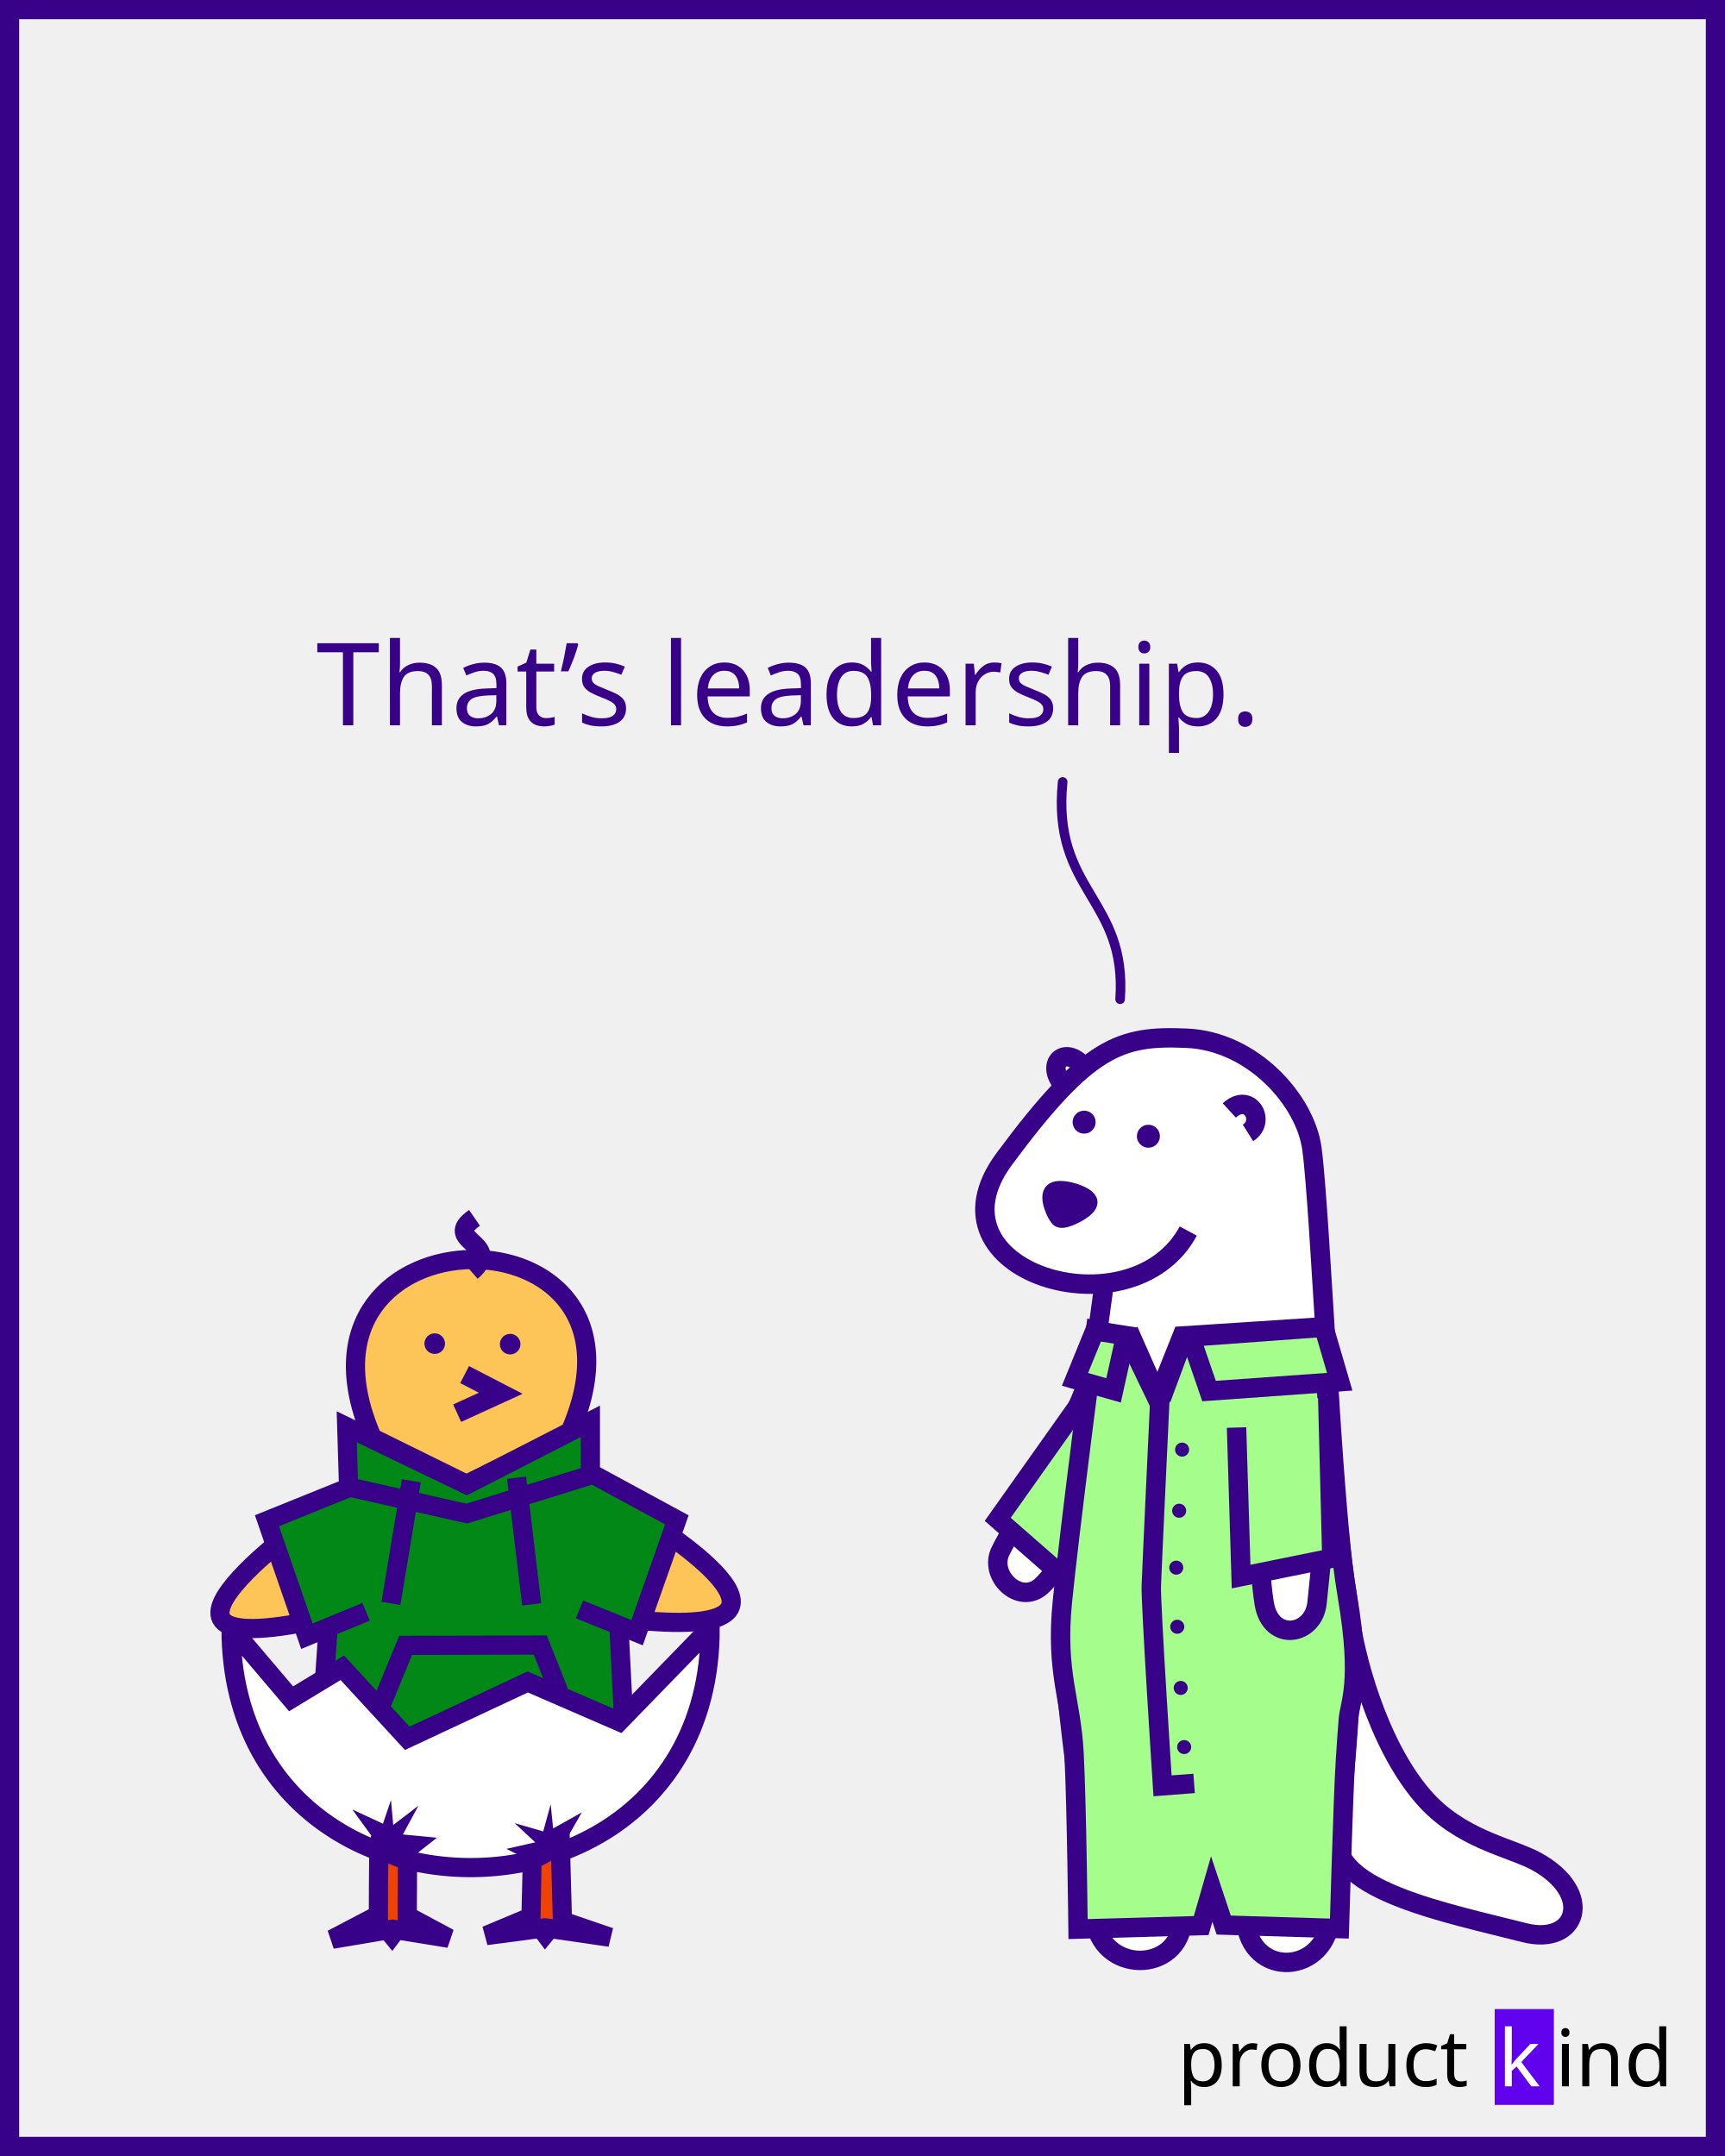
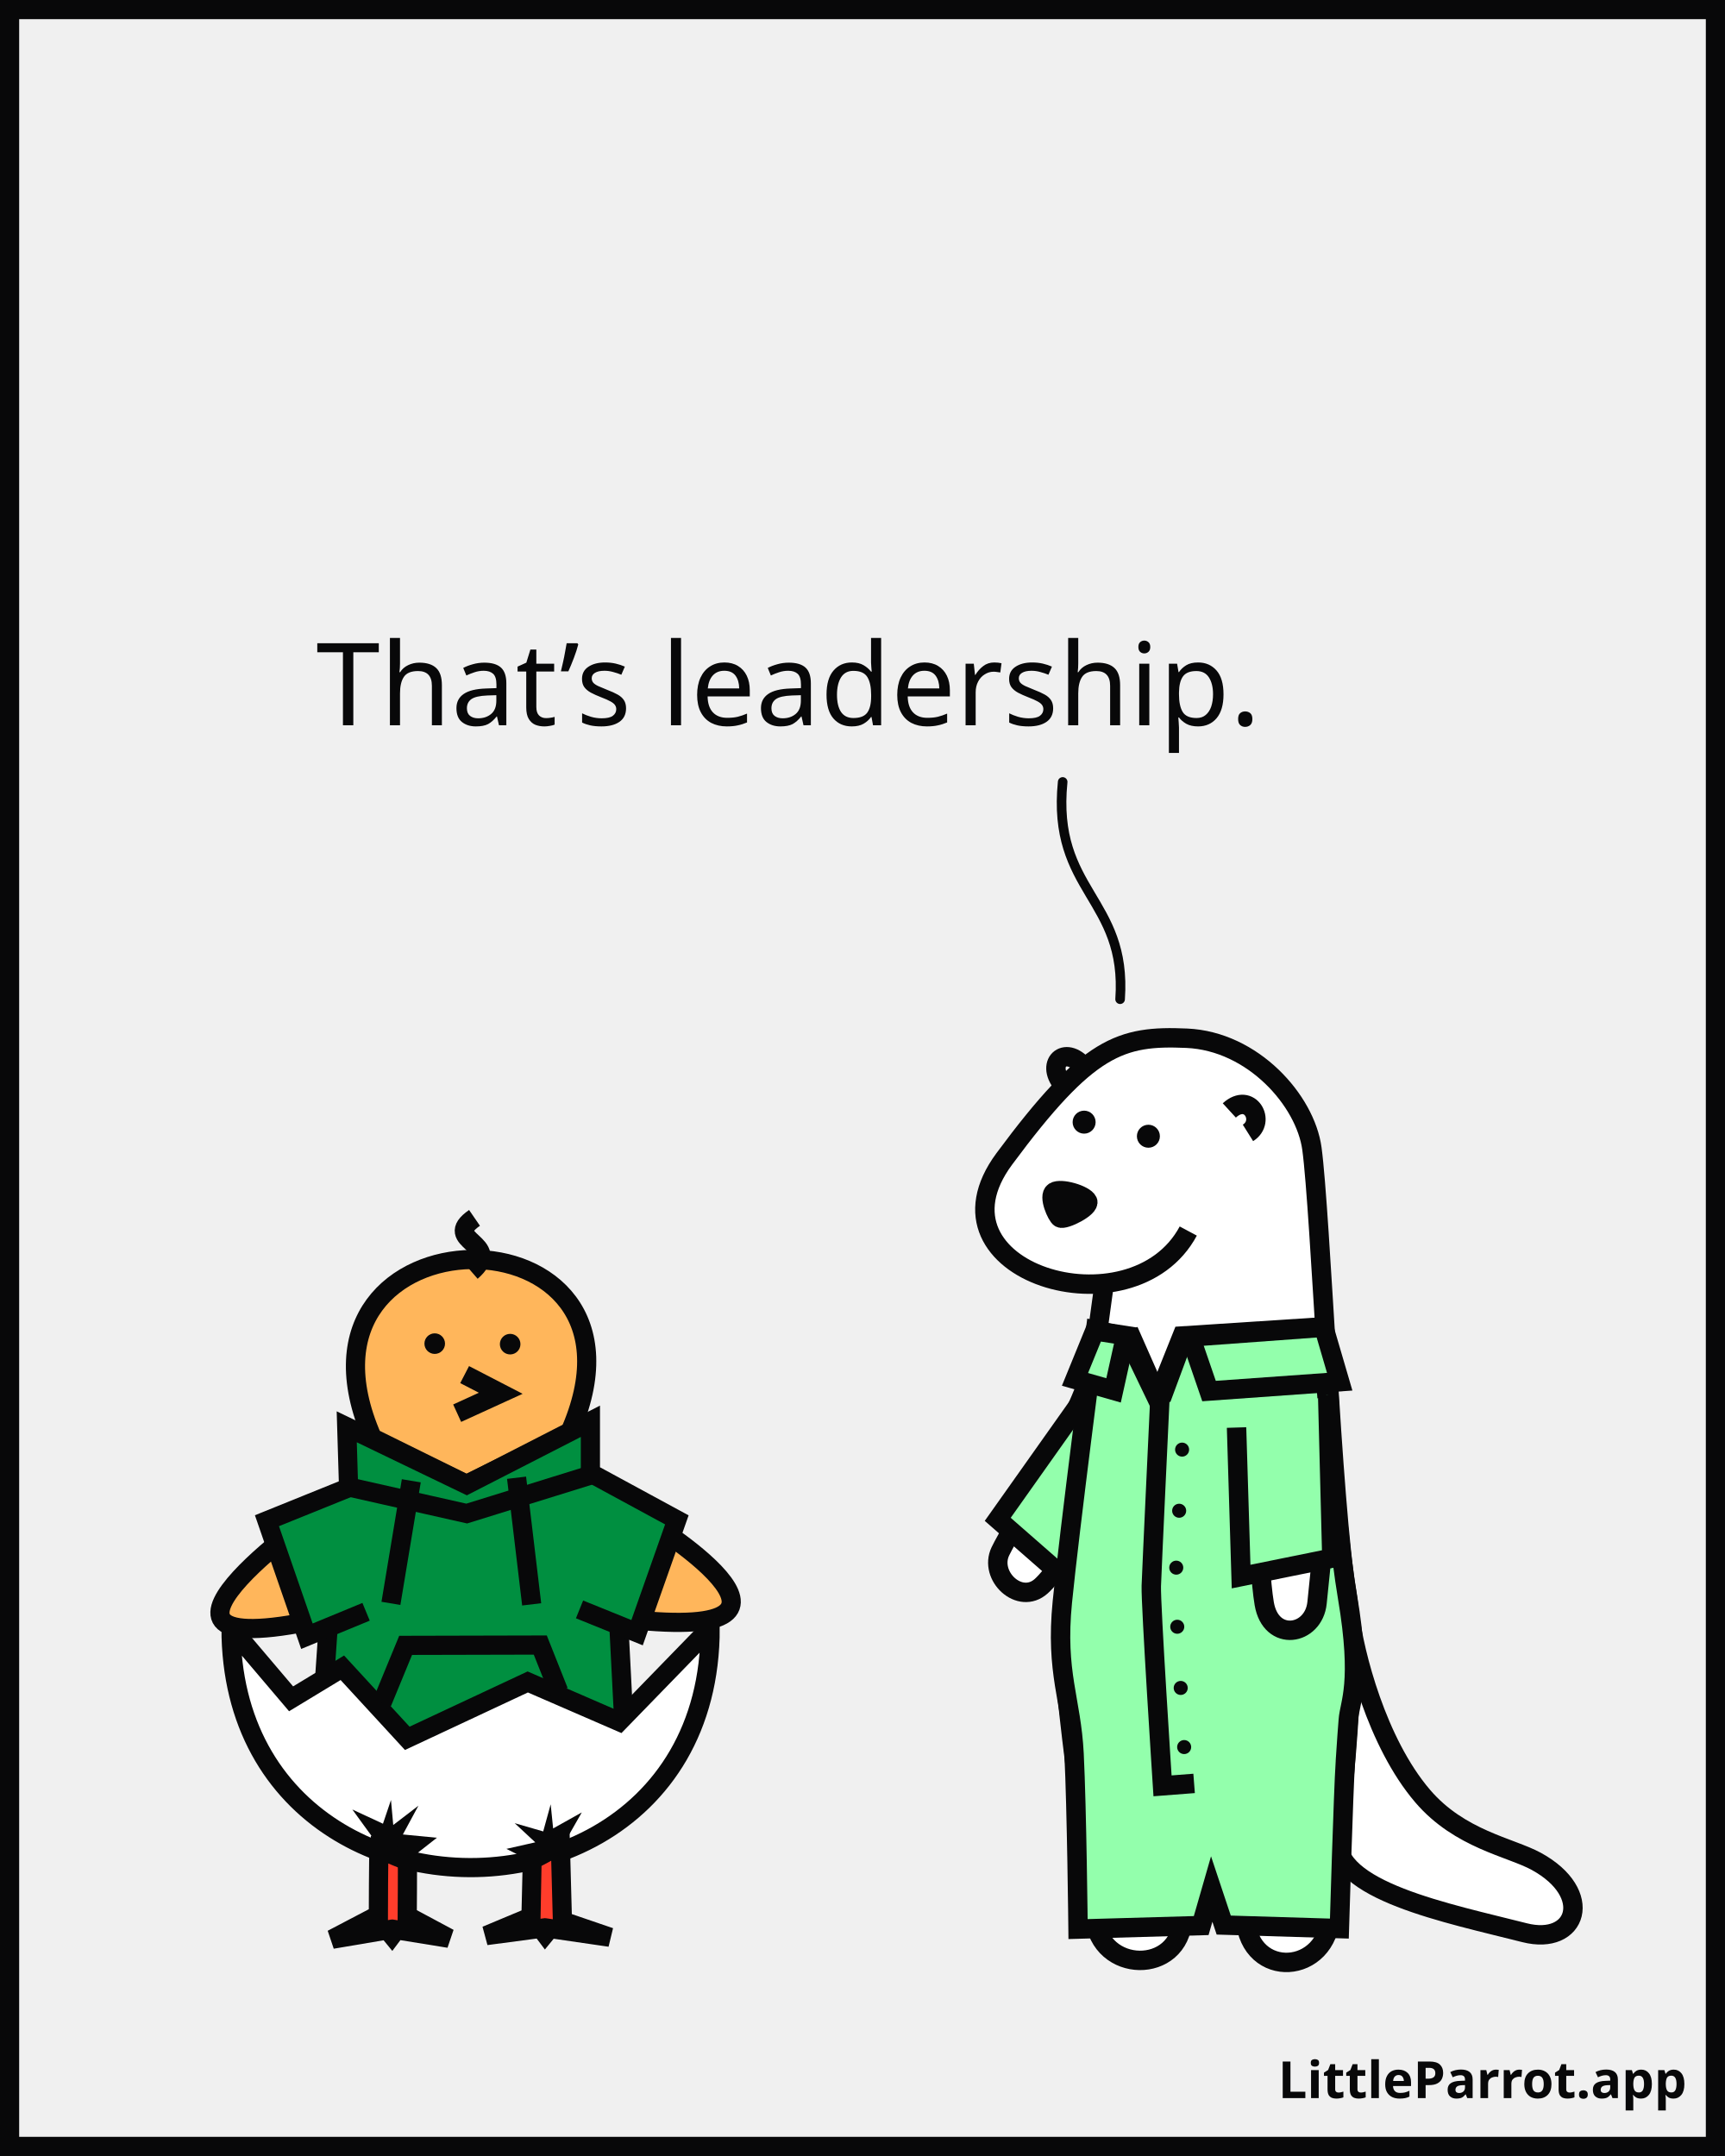
<svg xmlns="http://www.w3.org/2000/svg" width="1080" height="1350" viewBox="0 0 285.75 357.188" version="1.1" id="svg1">
  <defs id="defs1">
    <rect x="337.606" y="293.087" width="868.13" height="871.84" id="rect26" />
    <rect x="358.011" y="335.751" width="877.405" height="734.572" id="rect25" />
    <rect x="418.448" y="244.753" width="748.074" height="801.367" id="rect16" />
    <clipPath clipPathUnits="userSpaceOnUse" id="clipPath32">
-       <rect style="fill:none;fill-opacity:1;fill-rule:nonzero;stroke:#370188;stroke-width:3.175;stroke-dasharray:none;stroke-opacity:1" id="rect33" width="282.575" height="354.012" x="1.587" y="15.875" />
+       <rect style="fill:none;fill-opacity:1;fill-rule:nonzero;stroke:#080809;stroke-width:3.175;stroke-dasharray:none;stroke-opacity:1" id="rect33" width="282.575" height="354.012" x="1.587" y="15.875" />
    </clipPath>
    <clipPath clipPathUnits="userSpaceOnUse" id="clipPath33">
-       <rect style="fill:none;fill-opacity:1;fill-rule:nonzero;stroke:#370188;stroke-width:3.175;stroke-dasharray:none;stroke-opacity:1" id="rect34" width="282.575" height="354.012" x="1.587" y="15.875" transform="scale(-1,1)" />
+       <rect style="fill:none;fill-opacity:1;fill-rule:nonzero;stroke:#080809;stroke-width:3.175;stroke-dasharray:none;stroke-opacity:1" id="rect34" width="282.575" height="354.012" x="1.587" y="15.875" transform="scale(-1,1)" />
    </clipPath>
    <clipPath clipPathUnits="userSpaceOnUse" id="clipPath34">
-       <rect style="fill:none;fill-opacity:1;fill-rule:nonzero;stroke:#370188;stroke-width:3.175;stroke-dasharray:none;stroke-opacity:1" id="rect35" width="282.575" height="354.012" x="1.587" y="15.875" />
+       <rect style="fill:none;fill-opacity:1;fill-rule:nonzero;stroke:#080809;stroke-width:3.175;stroke-dasharray:none;stroke-opacity:1" id="rect35" width="282.575" height="354.012" x="1.587" y="15.875" />
    </clipPath>
    <clipPath clipPathUnits="userSpaceOnUse" id="clipPath35">
-       <rect style="fill:none;fill-opacity:1;fill-rule:nonzero;stroke:#370188;stroke-width:3.175;stroke-dasharray:none;stroke-opacity:1" id="rect36" width="282.575" height="354.012" x="1.587" y="15.875" />
+       <rect style="fill:none;fill-opacity:1;fill-rule:nonzero;stroke:#080809;stroke-width:3.175;stroke-dasharray:none;stroke-opacity:1" id="rect36" width="282.575" height="354.012" x="1.587" y="15.875" />
    </clipPath>
    <clipPath clipPathUnits="userSpaceOnUse" id="clipPath1">
-       <rect style="fill:none;fill-opacity:1;fill-rule:nonzero;stroke:#370188;stroke-width:0.695;stroke-dasharray:none;stroke-opacity:1" id="rect2" width="61.881" height="77.525" x="-167.024" y="-16.952" transform="scale(-1,1)" />
+       <rect style="fill:none;fill-opacity:1;fill-rule:nonzero;stroke:#080809;stroke-width:0.695;stroke-dasharray:none;stroke-opacity:1" id="rect2" width="61.881" height="77.525" x="-167.024" y="-16.952" transform="scale(-1,1)" />
    </clipPath>
    <clipPath clipPathUnits="userSpaceOnUse" id="clipPath2">
-       <rect style="fill:none;fill-opacity:1;fill-rule:nonzero;stroke:#370188;stroke-width:3.175;stroke-dasharray:none;stroke-opacity:1" id="rect3" width="282.575" height="354.012" x="139.648" y="-132.827" transform="rotate(21.21442)" />
+       <rect style="fill:none;fill-opacity:1;fill-rule:nonzero;stroke:#080809;stroke-width:3.175;stroke-dasharray:none;stroke-opacity:1" id="rect3" width="282.575" height="354.012" x="139.648" y="-132.827" transform="rotate(21.21442)" />
    </clipPath>
  </defs>
  <g id="layer1">
-     <text xml:space="preserve" transform="scale(0.2645833)" id="text16" style="font-style:normal;font-variant:normal;font-weight:bold;font-stretch:normal;font-size:60px;font-family:'Josefin Slab';-inkscape-font-specification:'Josefin Slab Bold';text-align:start;letter-spacing:0px;word-spacing:0px;writing-mode:lr-tb;direction:ltr;white-space:pre;shape-inside:url(#rect16);display:inline;fill:#000000;fill-opacity:0;stroke:#370188;stroke-width:12;stroke-opacity:1" />
-     <text xml:space="preserve" transform="scale(0.2645833)" id="text25" style="font-style:normal;font-variant:normal;font-weight:bold;font-stretch:normal;font-size:60px;font-family:'Josefin Slab';-inkscape-font-specification:'Josefin Slab Bold';text-align:start;letter-spacing:0px;word-spacing:0px;writing-mode:lr-tb;direction:ltr;white-space:pre;shape-inside:url(#rect25);display:inline;fill:#000000;fill-opacity:0;stroke:#370188;stroke-width:12;stroke-opacity:1" />
-     <text xml:space="preserve" transform="scale(0.2645833)" id="text26" style="font-style:normal;font-variant:normal;font-weight:bold;font-stretch:normal;font-size:60px;font-family:'Josefin Slab';-inkscape-font-specification:'Josefin Slab Bold';text-align:start;letter-spacing:0px;word-spacing:0px;writing-mode:lr-tb;direction:ltr;white-space:pre;shape-inside:url(#rect26);display:inline;fill:#000000;fill-opacity:0;stroke:#370188;stroke-width:12;stroke-opacity:1" />
-     <rect width="9.802" height="15.875" rx="0" ry="0" fill="#6002ee" stroke-width="0" id="rect1-3-4-39-4-2-0-5-6" x="247.601" y="332.846" />
-     <text font-family="Montserrat" font-size="618.11px" font-weight="200" stroke-width="0" fill="#33333" id="text3-0-3-0-0-5-3-3-2" x="248.337" y="345.427" style="font-style:normal;font-variant:normal;font-weight:300;font-stretch:normal;font-size:13.077px;font-family:Montserrat;-inkscape-font-specification:'Montserrat Light'" transform="scale(0.9993897,1.000611)">
-       <tspan y="345.427" font-weight="200" stroke-width="0" id="tspan1-4-8-6-2-1-2-5-9" style="font-style:normal;font-variant:normal;font-weight:300;font-stretch:normal;font-size:13.077px;font-family:Montserrat;-inkscape-font-specification:'Montserrat Light'">
-         <tspan style="font-style:normal;font-variant:normal;font-weight:300;font-stretch:normal;font-size:13.077px;font-family:Montserrat;-inkscape-font-specification:'Montserrat Light';fill:#ffffff;fill-opacity:1;stroke-width:0" id="tspan3-6-3-13-5-2-1-6-6">k</tspan>
-       </tspan>
-     </text>
-     <text dx="0" dy="0" font-family="Montserrat" font-size="465.256px" font-weight="200" stroke-width="0" fill="#33333" id="text3-0-3-6-8-4-0-8-9" x="195.177" y="345.427" style="font-style:normal;font-variant:normal;font-weight:300;font-stretch:normal;font-size:13.077px;font-family:Montserrat;-inkscape-font-specification:'Montserrat Light'" transform="scale(0.9993897,1.000611)">
-       <tspan y="345.427" font-weight="200" stroke-width="0" id="tspan1-4-8-3-9-0-0-6-9" style="font-style:normal;font-variant:normal;font-weight:300;font-stretch:normal;font-size:13.077px;font-family:Montserrat;-inkscape-font-specification:'Montserrat Light'">product</tspan>
-     </text>
-     <text font-family="Montserrat" font-size="465.256px" font-weight="200" stroke-width="0" fill="#33333" id="text3-0-3-6-4-3-4-3-7-8" x="257.784" y="345.427" style="font-style:normal;font-variant:normal;font-weight:300;font-stretch:normal;font-size:13.077px;font-family:Montserrat;-inkscape-font-specification:'Montserrat Light'" transform="scale(0.9993897,1.000611)">
-       <tspan y="345.427" font-weight="200" stroke-width="0" id="tspan1-4-8-3-6-9-9-9-7-0" style="font-style:normal;font-variant:normal;font-weight:300;font-stretch:normal;font-size:13.077px;font-family:Montserrat;-inkscape-font-specification:'Montserrat Light'">ind</tspan>
-     </text>
-     <text xml:space="preserve" style="font-style:normal;font-variant:normal;font-weight:normal;font-stretch:normal;font-size:19.05px;font-family:'Nanum Pen';-inkscape-font-specification:'Nanum Pen';text-align:end;letter-spacing:0px;word-spacing:0px;writing-mode:lr-tb;direction:ltr;text-anchor:end;white-space:pre;inline-size:215.43;display:inline;fill:#370188;fill-opacity:1;stroke:none;stroke-width:1.587;stroke-linecap:round;stroke-dasharray:none;stroke-opacity:1" x="101.105" y="156.497" id="text17" transform="translate(132.4891,-36.33768)">
+     <text xml:space="preserve" transform="scale(0.2645833)" id="text16" style="font-style:normal;font-variant:normal;font-weight:bold;font-stretch:normal;font-size:60px;font-family:'Josefin Slab';-inkscape-font-specification:'Josefin Slab Bold';text-align:start;letter-spacing:0px;word-spacing:0px;writing-mode:lr-tb;direction:ltr;white-space:pre;shape-inside:url(#rect16);display:inline;fill:#080809;fill-opacity:0;stroke:#080809;stroke-width:12;stroke-opacity:1" />
+     <text xml:space="preserve" transform="scale(0.2645833)" id="text25" style="font-style:normal;font-variant:normal;font-weight:bold;font-stretch:normal;font-size:60px;font-family:'Josefin Slab';-inkscape-font-specification:'Josefin Slab Bold';text-align:start;letter-spacing:0px;word-spacing:0px;writing-mode:lr-tb;direction:ltr;white-space:pre;shape-inside:url(#rect25);display:inline;fill:#080809;fill-opacity:0;stroke:#080809;stroke-width:12;stroke-opacity:1" />
+     <text xml:space="preserve" transform="scale(0.2645833)" id="text26" style="font-style:normal;font-variant:normal;font-weight:bold;font-stretch:normal;font-size:60px;font-family:'Josefin Slab';-inkscape-font-specification:'Josefin Slab Bold';text-align:start;letter-spacing:0px;word-spacing:0px;writing-mode:lr-tb;direction:ltr;white-space:pre;shape-inside:url(#rect26);display:inline;fill:#080809;fill-opacity:0;stroke:#080809;stroke-width:12;stroke-opacity:1" />
+     <text xml:space="preserve" style="font-style:normal;font-variant:normal;font-weight:normal;font-stretch:normal;font-size:19.05px;font-family:'Nanum Pen';-inkscape-font-specification:'Nanum Pen';text-align:end;letter-spacing:0px;word-spacing:0px;writing-mode:lr-tb;direction:ltr;text-anchor:end;white-space:pre;inline-size:215.43;display:inline;fill:#080809;fill-opacity:1;stroke:none;stroke-width:1.587;stroke-linecap:round;stroke-dasharray:none;stroke-opacity:1" x="101.105" y="156.497" id="text17" transform="translate(132.4891,-36.33768)">
      <tspan x="101.105" y="156.497" id="tspan2">That’s leadership.</tspan>
    </text>
-     <rect style="fill:none;fill-opacity:1;fill-rule:nonzero;stroke:#370188;stroke-width:3.175;stroke-dasharray:none;stroke-opacity:1" id="rect113-4-2" width="282.575" height="354.012" x="1.587" y="1.587" />
-     <path style="fill:#ffffff;fill-opacity:1;stroke:#370188;stroke-width:3.216;stroke-dasharray:none;stroke-opacity:1" d="m 181.166,225.19 c -1.244,8.172 -13.497,27.737 -15.451,31.823 -1.954,4.086 3.221,8.963 6.774,5.765 3.553,-3.198 15.768,-21.086 17.367,-27.304" id="path5-1-2-1-7" />
-     <path style="fill:#ffffff;fill-opacity:1;stroke:#370188;stroke-width:3.216;stroke-dasharray:none;stroke-opacity:1" d="m 223.532,267.427 c 0.817,6.535 4.51,21.221 12.14,30.14 6.131,7.167 14.563,8.48 18.808,10.802 9.775,5.346 6.769,14.04 -1.932,11.825 -12.68,-3.228 -31.836,-6.967 -30.952,-15.807" id="path2-4-2-5-8-3" />
-     <path style="fill:#a5fe8b;fill-opacity:1;stroke:#370188;stroke-width:3.216;stroke-dasharray:none;stroke-opacity:1" d="m 179.719,231.313 -14.443,20.397 11.149,9.755" id="path13-6-7-6-8" />
-     <path style="fill:#ffffff;fill-opacity:1;stroke:#370188;stroke-width:3.216;stroke-dasharray:none;stroke-opacity:1" d="m 176.014,179.604 c -2.98,-3.662 0.722,-6.687 3.802,-2.513" id="path15-0-5-6-6-1" />
-     <path style="fill:#ffffff;fill-opacity:1;stroke:#370188;stroke-width:3.217;stroke-dasharray:none;stroke-opacity:1" d="m 196.839,203.948 c -9.266,17.312 -44.377,6.827 -30.479,-11.948 13.898,-18.775 19.263,-20.482 30.235,-19.994 10.972,0.488 19.64,10.317 20.726,18.287 1.43,10.497 3.327,59.211 5.766,73.597 1.998,11.787 -0.794,34.089 -2.082,46.633 -0.284,2.766 -0.495,5.058 -0.566,6.657 -0.444,10.071 -13.414,10.827 -14.142,0.732 -0.539,-7.48 -10.085,-6.212 -10.388,0 -0.451,9.278 -13.784,9.126 -14.584,-0.261 -0.93,-10.895 -6.172,-40.699 -5.151,-52.22 0.972,-10.972 6.767,-52.949 6.767,-52.949 v 0" id="path1-2-4-7-1-7" />
-     <circle style="fill:#370188;fill-opacity:1;stroke:#370188;stroke-width:0.804;stroke-opacity:1" id="path3-29-2-0" cx="179.587" cy="185.908" r="1.503" />
-     <circle style="fill:#370188;fill-opacity:1;stroke:#370188;stroke-width:0.804;stroke-opacity:1" id="path3-3-5-9-1" cx="190.234" cy="188.242" r="1.503" />
-     <path style="fill:#370188;fill-opacity:1;stroke:#370188;stroke-width:3.216;stroke-dasharray:none;stroke-opacity:1" d="m 174.646,197.462 c 1.064,-0.69 5.02,0.465 5.521,1.553 0.469,1.017 -3.818,3.167 -4.543,2.76 -0.531,-0.297 -2.042,-3.623 -0.978,-4.313 z" id="path4-2-3-9-6" />
-     <path style="fill:#a5fe8b;fill-opacity:1;stroke:#370188;stroke-width:3.216;stroke-dasharray:none;stroke-opacity:1" d="m 222.863,291.813 c -0.341,5.329 -0.995,27.697 -0.995,27.697 l -19.156,-0.58 -1.99,-5.971 -1.741,6.053 -20.399,0.581 c 0,0 -0.212,-19.99 -0.663,-29.024 -0.451,-9.033 -3.111,-13.353 -1.94,-25.162 1.171,-11.809 5.495,-45.014 5.495,-45.014 l 5.288,1.133 4.91,10.198 4.155,-10.387 23.229,-1.511 c 0,0 1.737,30.374 4.163,44.759 2.426,14.384 0.334,17.474 0.13,20.376 -0.204,2.903 -0.144,1.522 -0.485,6.851 z" id="path14-0-7-8-2" />
-     <path style="fill:#ffffff;fill-opacity:1;stroke:#370188;stroke-width:3.216;stroke-dasharray:none;stroke-opacity:1" d="m 220.135,231.136 c 0.691,10.09 -1.553,30.378 -1.963,34.403 -0.553,5.432 -7.643,6.634 -8.749,0.138 -1.106,-6.496 -1.557,-27.264 -1.557,-27.264" id="path6-86-3-4-3" />
-     <path style="fill:#ffffff;fill-opacity:1;stroke:#370188;stroke-width:3.216;stroke-dasharray:none;stroke-opacity:1" d="m 196.532,220.482 -4.171,11.247" id="path10-5-4-0-6-1" />
-     <path style="fill:#a5fe8b;fill-opacity:1;stroke:#370188;stroke-width:3.216;stroke-dasharray:none;stroke-opacity:1" d="m 200.279,230.457 -3.075,-8.954 22.081,-1.614 2.641,9.023 z" id="path7-1-7-2-3-4" />
-     <path style="fill:#ffffff;fill-opacity:1;stroke:#370188;stroke-width:3.216;stroke-dasharray:none;stroke-opacity:1" d="m 192.051,232.009 -5.092,-11.527" id="path9-9-9-5-8-8" />
-     <path style="fill:#a5fe8b;fill-opacity:1;stroke:#370188;stroke-width:3.216;stroke-dasharray:none;stroke-opacity:1" d="m 181.359,220.475 5.119,0.796 -2.014,9.076 -6.39,-1.825 z" id="path8-9-5-7-9-9" />
-     <path style="fill:#a5fe8b;fill-opacity:1;stroke:#370188;stroke-width:3.216;stroke-dasharray:none;stroke-opacity:1" d="m 204.837,236.502 0.753,24.691 15.035,-3.05 -0.695,-27.089" id="path12-2-2-7-8-2" />
-     <path style="fill:#a5fe8b;fill-opacity:1;stroke:#370188;stroke-width:3.216;stroke-dasharray:none;stroke-opacity:1" d="m 192.147,231.541 c 0,0 -1.33,28.235 -1.432,31.202 -0.103,2.967 1.86,33.12 1.86,33.12 l 5.231,-0.403" id="path11-7-9-4-2-3" />
-     <circle style="fill:#370188;fill-opacity:1;stroke:#370188;stroke-width:0.804;stroke-opacity:1" id="path3-3-6-16-4-6-1" r="0.761" cy="240.16" cx="195.818" />
-     <circle style="fill:#370188;fill-opacity:1;stroke:#370188;stroke-width:0.804;stroke-opacity:1" id="path3-3-6-9-41-1-0-5" r="0.761" cy="250.288" cx="195.331" />
-     <circle style="fill:#370188;fill-opacity:1;stroke:#370188;stroke-width:0.804;stroke-opacity:1" id="path3-3-6-2-6-2-9-0" r="0.761" cy="259.715" cx="194.85" />
-     <circle style="fill:#370188;fill-opacity:1;stroke:#370188;stroke-width:0.804;stroke-opacity:1" id="path3-3-6-1-3-7-6-7" r="0.761" cy="269.507" cx="195.015" />
-     <circle style="fill:#370188;fill-opacity:1;stroke:#370188;stroke-width:0.804;stroke-opacity:1" id="path3-3-6-6-9-8-5-4" r="0.761" cy="279.644" cx="195.588" />
-     <circle style="fill:#370188;fill-opacity:1;stroke:#370188;stroke-width:0.804;stroke-opacity:1" id="path3-3-6-60-59-6-9-2" r="0.761" cy="289.439" cx="196.159" />
-     <path style="fill:#ffffff;fill-opacity:1;stroke:#370188;stroke-width:3.216;stroke-dasharray:none;stroke-opacity:1" d="m 203.639,183.968 c 3.373,-3.089 6.144,1.807 3.089,3.722" id="path15-1-0-5-7" />
-     <path style="fill:none;fill-opacity:1;stroke:#370188;stroke-width:1.587;stroke-linecap:round;stroke-dasharray:none;stroke-opacity:1" d="m 176.034,129.543 c -1.832,18.155 10.698,19.265 9.514,35.999" id="path13-1-4-8" />
-     <path style="fill:#018816;fill-opacity:1;stroke:#370188;stroke-width:3.175;stroke-dasharray:none;stroke-opacity:1" d="m 54.928,261.273 -2.448,35.659 51.519,1.384 -2.022,-39.597 z" id="path25-4" />
-     <path style="fill:#ffffff;fill-opacity:1;stroke:#370188;stroke-width:3.175;stroke-dasharray:none;stroke-opacity:1" d="m 38.267,269.721 c 0,15.833 7.109,26.928 17.072,33.287 2.37,1.513 4.903,2.758 7.539,3.734 23.317,8.637 54.788,-3.704 54.764,-37.021 l -15.068,15.507 -15.151,-6.576 -19.958,9.342 -10.755,-11.691 -8.49,5.144 z" id="path1-8" />
-     <path style="fill:#370189;fill-opacity:1;stroke:#370188;stroke-width:0;stroke-dasharray:none;stroke-opacity:1" d="m 62.195,305.057 -3.827,-5.273 5.071,2.354 1.326,-3.928 0.377,4.142 4.17,-3.199 -2.573,4.765 5.632,0.546 -3.693,2.899 z" id="path3-2" />
-     <path style="fill:#370189;fill-opacity:1;stroke:#370188;stroke-width:0;stroke-dasharray:none;stroke-opacity:1" d="m 93.339,305.593 3.035,-5.328 -4.746,2.656 -0.408,-3.999 -1.236,4.492 -4.725,-1.367 3.409,3.175 -4.782,1.083 4.503,2.282 z" id="path3-1-5" />
-     <path style="fill:#ee4302;fill-opacity:1;stroke:#370188;stroke-width:3.175;stroke-dasharray:none;stroke-opacity:1" d="m 62.789,306.387 c -0.091,0.828 -0.111,10.879 -0.111,10.879 l -7.658,4.014 9.17,-1.551 0.743,0.909 0.7,-0.933 8.752,1.416 -6.926,-3.711 c 0,0 0.07,-8.983 0.013,-9.104 z" id="path7-8" />
-     <path style="fill:#ee4302;fill-opacity:1;stroke:#370188;stroke-width:3.175;stroke-dasharray:none;stroke-opacity:1" d="m 92.827,305.649 0.34,12.607 7.871,2.691 -9.979,-1.453 -0.743,0.909 -0.7,-0.933 -9.076,1.201 7.418,-3.103 c 0,0 0.166,-9.203 0.18,-9.394 z" id="path7-4-0" />
-     <path style="fill:none;fill-opacity:1;stroke:#370188;stroke-width:3.175;stroke-dasharray:none;stroke-opacity:1" d="m 63.287,282.069 3.906,-9.479 22.305,-0.053 3.055,7.69" id="path19-60" />
-     <path style="fill:#fdc458;fill-opacity:1;stroke:#370188;stroke-width:3.175;stroke-dasharray:none;stroke-opacity:1" d="m 51.643,251.327 c 0,0 -38.473,27.211 6.956,15.588 z" id="path17-0" />
-     <path style="fill:#fdc458;fill-opacity:1;stroke:#370188;stroke-width:3.175;stroke-dasharray:none;stroke-opacity:1" d="m 107.896,252.366 c 0,0 34.302,21.191 -7.535,15.423 z" id="path16-7" />
-     <path style="fill:#fdc458;fill-opacity:1;stroke:#370188;stroke-width:3.175;stroke-dasharray:none;stroke-opacity:1" d="M 94.274,237.565 C 111.7,198.623 44.643,199.22 61.682,238.209 l 15.593,7.697 z" id="path23-5" />
-     <path style="fill:#018816;fill-opacity:1;stroke:#370188;stroke-width:3.175;stroke-dasharray:none;stroke-opacity:1" d="m 60.642,267.028 -9.8,4.047 -6.621,-19.137 13.523,-5.465 -0.306,-10.091 19.876,9.579 20.487,-10.496 v 8.562 l 14.322,7.772 -6.591,18.691 -9.531,-3.858" id="path12-0" />
-     <circle style="fill:#370188;fill-opacity:1;stroke:none;stroke-width:8.135;stroke-dasharray:none;stroke-opacity:1" id="path9-8" cx="72.013" cy="222.602" r="1.705" />
-     <circle style="fill:#370188;fill-opacity:1;stroke:none;stroke-width:8.135;stroke-dasharray:none;stroke-opacity:1" id="path9-4" cx="84.509" cy="222.687" r="1.705" />
-     <path style="fill:none;fill-opacity:1;stroke:#370188;stroke-width:3.175;stroke-dasharray:none;stroke-opacity:1" d="m 57.437,246.272 19.875,4.482 20.996,-6.521" id="path22-1" />
-     <path style="fill:none;fill-opacity:1;stroke:#370188;stroke-width:3.175;stroke-dasharray:none;stroke-opacity:1" d="m 68.131,245.325 -3.373,20.307" id="path10-79" />
-     <path style="fill:none;fill-opacity:1;stroke:#370188;stroke-width:3.175;stroke-dasharray:none;stroke-opacity:1" d="m 85.571,244.819 2.501,20.977" id="path11-71" />
-     <path style="fill:none;fill-opacity:1;stroke:#370188;stroke-width:3.175;stroke-dasharray:none;stroke-opacity:1" d="m 76.967,227.73 5.983,3.095 -7.221,3.301" id="path24-70" />
-     <path style="fill:none;fill-opacity:1;stroke:#370188;stroke-width:3.175;stroke-dasharray:none;stroke-opacity:1" d="m 78.082,210.662 c 5.406,-4.709 -5.057,-5.058 0.523,-8.894" id="path26-0" />
+     <rect style="fill:none;fill-opacity:1;fill-rule:nonzero;stroke:#080809;stroke-width:3.175;stroke-dasharray:none;stroke-opacity:1" id="rect113-4-2" width="282.575" height="354.012" x="1.587" y="1.587" />
+     <path style="fill:#ffffff;fill-opacity:1;stroke:#080809;stroke-width:3.216;stroke-dasharray:none;stroke-opacity:1" d="m 181.166,225.19 c -1.244,8.172 -13.497,27.737 -15.451,31.823 -1.954,4.086 3.221,8.963 6.774,5.765 3.553,-3.198 15.768,-21.086 17.367,-27.304" id="path5-1-2-1-7" />
+     <path style="fill:#ffffff;fill-opacity:1;stroke:#080809;stroke-width:3.216;stroke-dasharray:none;stroke-opacity:1" d="m 223.532,267.427 c 0.817,6.535 4.51,21.221 12.14,30.14 6.131,7.167 14.563,8.48 18.808,10.802 9.775,5.346 6.769,14.04 -1.932,11.825 -12.68,-3.228 -31.836,-6.967 -30.952,-15.807" id="path2-4-2-5-8-3" />
+     <path style="fill:#93ffac;fill-opacity:1;stroke:#080809;stroke-width:3.216;stroke-dasharray:none;stroke-opacity:1" d="m 179.719,231.313 -14.443,20.397 11.149,9.755" id="path13-6-7-6-8" />
+     <path style="fill:#ffffff;fill-opacity:1;stroke:#080809;stroke-width:3.216;stroke-dasharray:none;stroke-opacity:1" d="m 176.014,179.604 c -2.98,-3.662 0.722,-6.687 3.802,-2.513" id="path15-0-5-6-6-1" />
+     <path style="fill:#ffffff;fill-opacity:1;stroke:#080809;stroke-width:3.217;stroke-dasharray:none;stroke-opacity:1" d="m 196.839,203.948 c -9.266,17.312 -44.377,6.827 -30.479,-11.948 13.898,-18.775 19.263,-20.482 30.235,-19.994 10.972,0.488 19.64,10.317 20.726,18.287 1.43,10.497 3.327,59.211 5.766,73.597 1.998,11.787 -0.794,34.089 -2.082,46.633 -0.284,2.766 -0.495,5.058 -0.566,6.657 -0.444,10.071 -13.414,10.827 -14.142,0.732 -0.539,-7.48 -10.085,-6.212 -10.388,0 -0.451,9.278 -13.784,9.126 -14.584,-0.261 -0.93,-10.895 -6.172,-40.699 -5.151,-52.22 0.972,-10.972 6.767,-52.949 6.767,-52.949 v 0" id="path1-2-4-7-1-7" />
+     <circle style="fill:#080809;fill-opacity:1;stroke:#080809;stroke-width:0.804;stroke-opacity:1" id="path3-29-2-0" cx="179.587" cy="185.908" r="1.503" />
+     <circle style="fill:#080809;fill-opacity:1;stroke:#080809;stroke-width:0.804;stroke-opacity:1" id="path3-3-5-9-1" cx="190.234" cy="188.242" r="1.503" />
+     <path style="fill:#080809;fill-opacity:1;stroke:#080809;stroke-width:3.216;stroke-dasharray:none;stroke-opacity:1" d="m 174.646,197.462 c 1.064,-0.69 5.02,0.465 5.521,1.553 0.469,1.017 -3.818,3.167 -4.543,2.76 -0.531,-0.297 -2.042,-3.623 -0.978,-4.313 z" id="path4-2-3-9-6" />
+     <path style="fill:#93ffac;fill-opacity:1;stroke:#080809;stroke-width:3.216;stroke-dasharray:none;stroke-opacity:1" d="m 222.863,291.813 c -0.341,5.329 -0.995,27.697 -0.995,27.697 l -19.156,-0.58 -1.99,-5.971 -1.741,6.053 -20.399,0.581 c 0,0 -0.212,-19.99 -0.663,-29.024 -0.451,-9.033 -3.111,-13.353 -1.94,-25.162 1.171,-11.809 5.495,-45.014 5.495,-45.014 l 5.288,1.133 4.91,10.198 4.155,-10.387 23.229,-1.511 c 0,0 1.737,30.374 4.163,44.759 2.426,14.384 0.334,17.474 0.13,20.376 -0.204,2.903 -0.144,1.522 -0.485,6.851 z" id="path14-0-7-8-2" />
+     <path style="fill:#ffffff;fill-opacity:1;stroke:#080809;stroke-width:3.216;stroke-dasharray:none;stroke-opacity:1" d="m 220.135,231.136 c 0.691,10.09 -1.553,30.378 -1.963,34.403 -0.553,5.432 -7.643,6.634 -8.749,0.138 -1.106,-6.496 -1.557,-27.264 -1.557,-27.264" id="path6-86-3-4-3" />
+     <path style="fill:#ffffff;fill-opacity:1;stroke:#080809;stroke-width:3.216;stroke-dasharray:none;stroke-opacity:1" d="m 196.532,220.482 -4.171,11.247" id="path10-5-4-0-6-1" />
+     <path style="fill:#93ffac;fill-opacity:1;stroke:#080809;stroke-width:3.216;stroke-dasharray:none;stroke-opacity:1" d="m 200.279,230.457 -3.075,-8.954 22.081,-1.614 2.641,9.023 z" id="path7-1-7-2-3-4" />
+     <path style="fill:#ffffff;fill-opacity:1;stroke:#080809;stroke-width:3.216;stroke-dasharray:none;stroke-opacity:1" d="m 192.051,232.009 -5.092,-11.527" id="path9-9-9-5-8-8" />
+     <path style="fill:#93ffac;fill-opacity:1;stroke:#080809;stroke-width:3.216;stroke-dasharray:none;stroke-opacity:1" d="m 181.359,220.475 5.119,0.796 -2.014,9.076 -6.39,-1.825 z" id="path8-9-5-7-9-9" />
+     <path style="fill:#93ffac;fill-opacity:1;stroke:#080809;stroke-width:3.216;stroke-dasharray:none;stroke-opacity:1" d="m 204.837,236.502 0.753,24.691 15.035,-3.05 -0.695,-27.089" id="path12-2-2-7-8-2" />
+     <path style="fill:#93ffac;fill-opacity:1;stroke:#080809;stroke-width:3.216;stroke-dasharray:none;stroke-opacity:1" d="m 192.147,231.541 c 0,0 -1.33,28.235 -1.432,31.202 -0.103,2.967 1.86,33.12 1.86,33.12 l 5.231,-0.403" id="path11-7-9-4-2-3" />
+     <circle style="fill:#080809;fill-opacity:1;stroke:#080809;stroke-width:0.804;stroke-opacity:1" id="path3-3-6-16-4-6-1" r="0.761" cy="240.16" cx="195.818" />
+     <circle style="fill:#080809;fill-opacity:1;stroke:#080809;stroke-width:0.804;stroke-opacity:1" id="path3-3-6-9-41-1-0-5" r="0.761" cy="250.288" cx="195.331" />
+     <circle style="fill:#080809;fill-opacity:1;stroke:#080809;stroke-width:0.804;stroke-opacity:1" id="path3-3-6-2-6-2-9-0" r="0.761" cy="259.715" cx="194.85" />
+     <circle style="fill:#080809;fill-opacity:1;stroke:#080809;stroke-width:0.804;stroke-opacity:1" id="path3-3-6-1-3-7-6-7" r="0.761" cy="269.507" cx="195.015" />
+     <circle style="fill:#080809;fill-opacity:1;stroke:#080809;stroke-width:0.804;stroke-opacity:1" id="path3-3-6-6-9-8-5-4" r="0.761" cy="279.644" cx="195.588" />
+     <circle style="fill:#080809;fill-opacity:1;stroke:#080809;stroke-width:0.804;stroke-opacity:1" id="path3-3-6-60-59-6-9-2" r="0.761" cy="289.439" cx="196.159" />
+     <path style="fill:#ffffff;fill-opacity:1;stroke:#080809;stroke-width:3.216;stroke-dasharray:none;stroke-opacity:1" d="m 203.639,183.968 c 3.373,-3.089 6.144,1.807 3.089,3.722" id="path15-1-0-5-7" />
+     <path style="fill:none;fill-opacity:1;stroke:#080809;stroke-width:1.587;stroke-linecap:round;stroke-dasharray:none;stroke-opacity:1" d="m 176.034,129.543 c -1.832,18.155 10.698,19.265 9.514,35.999" id="path13-1-4-8" />
+     <path style="fill:#008f40;fill-opacity:1;stroke:#080809;stroke-width:3.175;stroke-dasharray:none;stroke-opacity:1" d="m 54.928,261.273 -2.448,35.659 51.519,1.384 -2.022,-39.597 z" id="path25-4" />
+     <path style="fill:#ffffff;fill-opacity:1;stroke:#080809;stroke-width:3.175;stroke-dasharray:none;stroke-opacity:1" d="m 38.267,269.721 c 0,15.833 7.109,26.928 17.072,33.287 2.37,1.513 4.903,2.758 7.539,3.734 23.317,8.637 54.788,-3.704 54.764,-37.021 l -15.068,15.507 -15.151,-6.576 -19.958,9.342 -10.755,-11.691 -8.49,5.144 z" id="path1-8" />
+     <path style="fill:#080809;fill-opacity:1;stroke:#080809;stroke-width:0;stroke-dasharray:none;stroke-opacity:1" d="m 62.195,305.057 -3.827,-5.273 5.071,2.354 1.326,-3.928 0.377,4.142 4.17,-3.199 -2.573,4.765 5.632,0.546 -3.693,2.899 z" id="path3-2" />
+     <path style="fill:#080809;fill-opacity:1;stroke:#080809;stroke-width:0;stroke-dasharray:none;stroke-opacity:1" d="m 93.339,305.593 3.035,-5.328 -4.746,2.656 -0.408,-3.999 -1.236,4.492 -4.725,-1.367 3.409,3.175 -4.782,1.083 4.503,2.282 z" id="path3-1-5" />
+     <path style="fill:#ff3d2b;fill-opacity:1;stroke:#080809;stroke-width:3.175;stroke-dasharray:none;stroke-opacity:1" d="m 62.789,306.387 c -0.091,0.828 -0.111,10.879 -0.111,10.879 l -7.658,4.014 9.17,-1.551 0.743,0.909 0.7,-0.933 8.752,1.416 -6.926,-3.711 c 0,0 0.07,-8.983 0.013,-9.104 z" id="path7-8" />
+     <path style="fill:#ff3d2b;fill-opacity:1;stroke:#080809;stroke-width:3.175;stroke-dasharray:none;stroke-opacity:1" d="m 92.827,305.649 0.34,12.607 7.871,2.691 -9.979,-1.453 -0.743,0.909 -0.7,-0.933 -9.076,1.201 7.418,-3.103 c 0,0 0.166,-9.203 0.18,-9.394 z" id="path7-4-0" />
+     <path style="fill:none;fill-opacity:1;stroke:#080809;stroke-width:3.175;stroke-dasharray:none;stroke-opacity:1" d="m 63.287,282.069 3.906,-9.479 22.305,-0.053 3.055,7.69" id="path19-60" />
+     <path style="fill:#ffb65b;fill-opacity:1;stroke:#080809;stroke-width:3.175;stroke-dasharray:none;stroke-opacity:1" d="m 51.643,251.327 c 0,0 -38.473,27.211 6.956,15.588 z" id="path17-0" />
+     <path style="fill:#ffb65b;fill-opacity:1;stroke:#080809;stroke-width:3.175;stroke-dasharray:none;stroke-opacity:1" d="m 107.896,252.366 c 0,0 34.302,21.191 -7.535,15.423 z" id="path16-7" />
+     <path style="fill:#ffb65b;fill-opacity:1;stroke:#080809;stroke-width:3.175;stroke-dasharray:none;stroke-opacity:1" d="M 94.274,237.565 C 111.7,198.623 44.643,199.22 61.682,238.209 l 15.593,7.697 z" id="path23-5" />
+     <path style="fill:#008f40;fill-opacity:1;stroke:#080809;stroke-width:3.175;stroke-dasharray:none;stroke-opacity:1" d="m 60.642,267.028 -9.8,4.047 -6.621,-19.137 13.523,-5.465 -0.306,-10.091 19.876,9.579 20.487,-10.496 v 8.562 l 14.322,7.772 -6.591,18.691 -9.531,-3.858" id="path12-0" />
+     <circle style="fill:#080809;fill-opacity:1;stroke:none;stroke-width:8.135;stroke-dasharray:none;stroke-opacity:1" id="path9-8" cx="72.013" cy="222.602" r="1.705" />
+     <circle style="fill:#080809;fill-opacity:1;stroke:none;stroke-width:8.135;stroke-dasharray:none;stroke-opacity:1" id="path9-4" cx="84.509" cy="222.687" r="1.705" />
+     <path style="fill:none;fill-opacity:1;stroke:#080809;stroke-width:3.175;stroke-dasharray:none;stroke-opacity:1" d="m 57.437,246.272 19.875,4.482 20.996,-6.521" id="path22-1" />
+     <path style="fill:none;fill-opacity:1;stroke:#080809;stroke-width:3.175;stroke-dasharray:none;stroke-opacity:1" d="m 68.131,245.325 -3.373,20.307" id="path10-79" />
+     <path style="fill:none;fill-opacity:1;stroke:#080809;stroke-width:3.175;stroke-dasharray:none;stroke-opacity:1" d="m 85.571,244.819 2.501,20.977" id="path11-71" />
+     <path style="fill:none;fill-opacity:1;stroke:#080809;stroke-width:3.175;stroke-dasharray:none;stroke-opacity:1" d="m 76.967,227.73 5.983,3.095 -7.221,3.301" id="path24-70" />
+     <path style="fill:none;fill-opacity:1;stroke:#080809;stroke-width:3.175;stroke-dasharray:none;stroke-opacity:1" d="m 78.082,210.662 c 5.406,-4.709 -5.057,-5.058 0.523,-8.894" id="path26-0" />
  </g>
+   <text id="littleparrot-mark" x="279.4" y="347.6" style="font-family:'Space Mono';-inkscape-font-specification:'Space Mono Bold';font-weight:bold;font-size:8.5px;text-anchor:end;fill:#080809;stroke:none">LittleParrot.app</text>
</svg>
